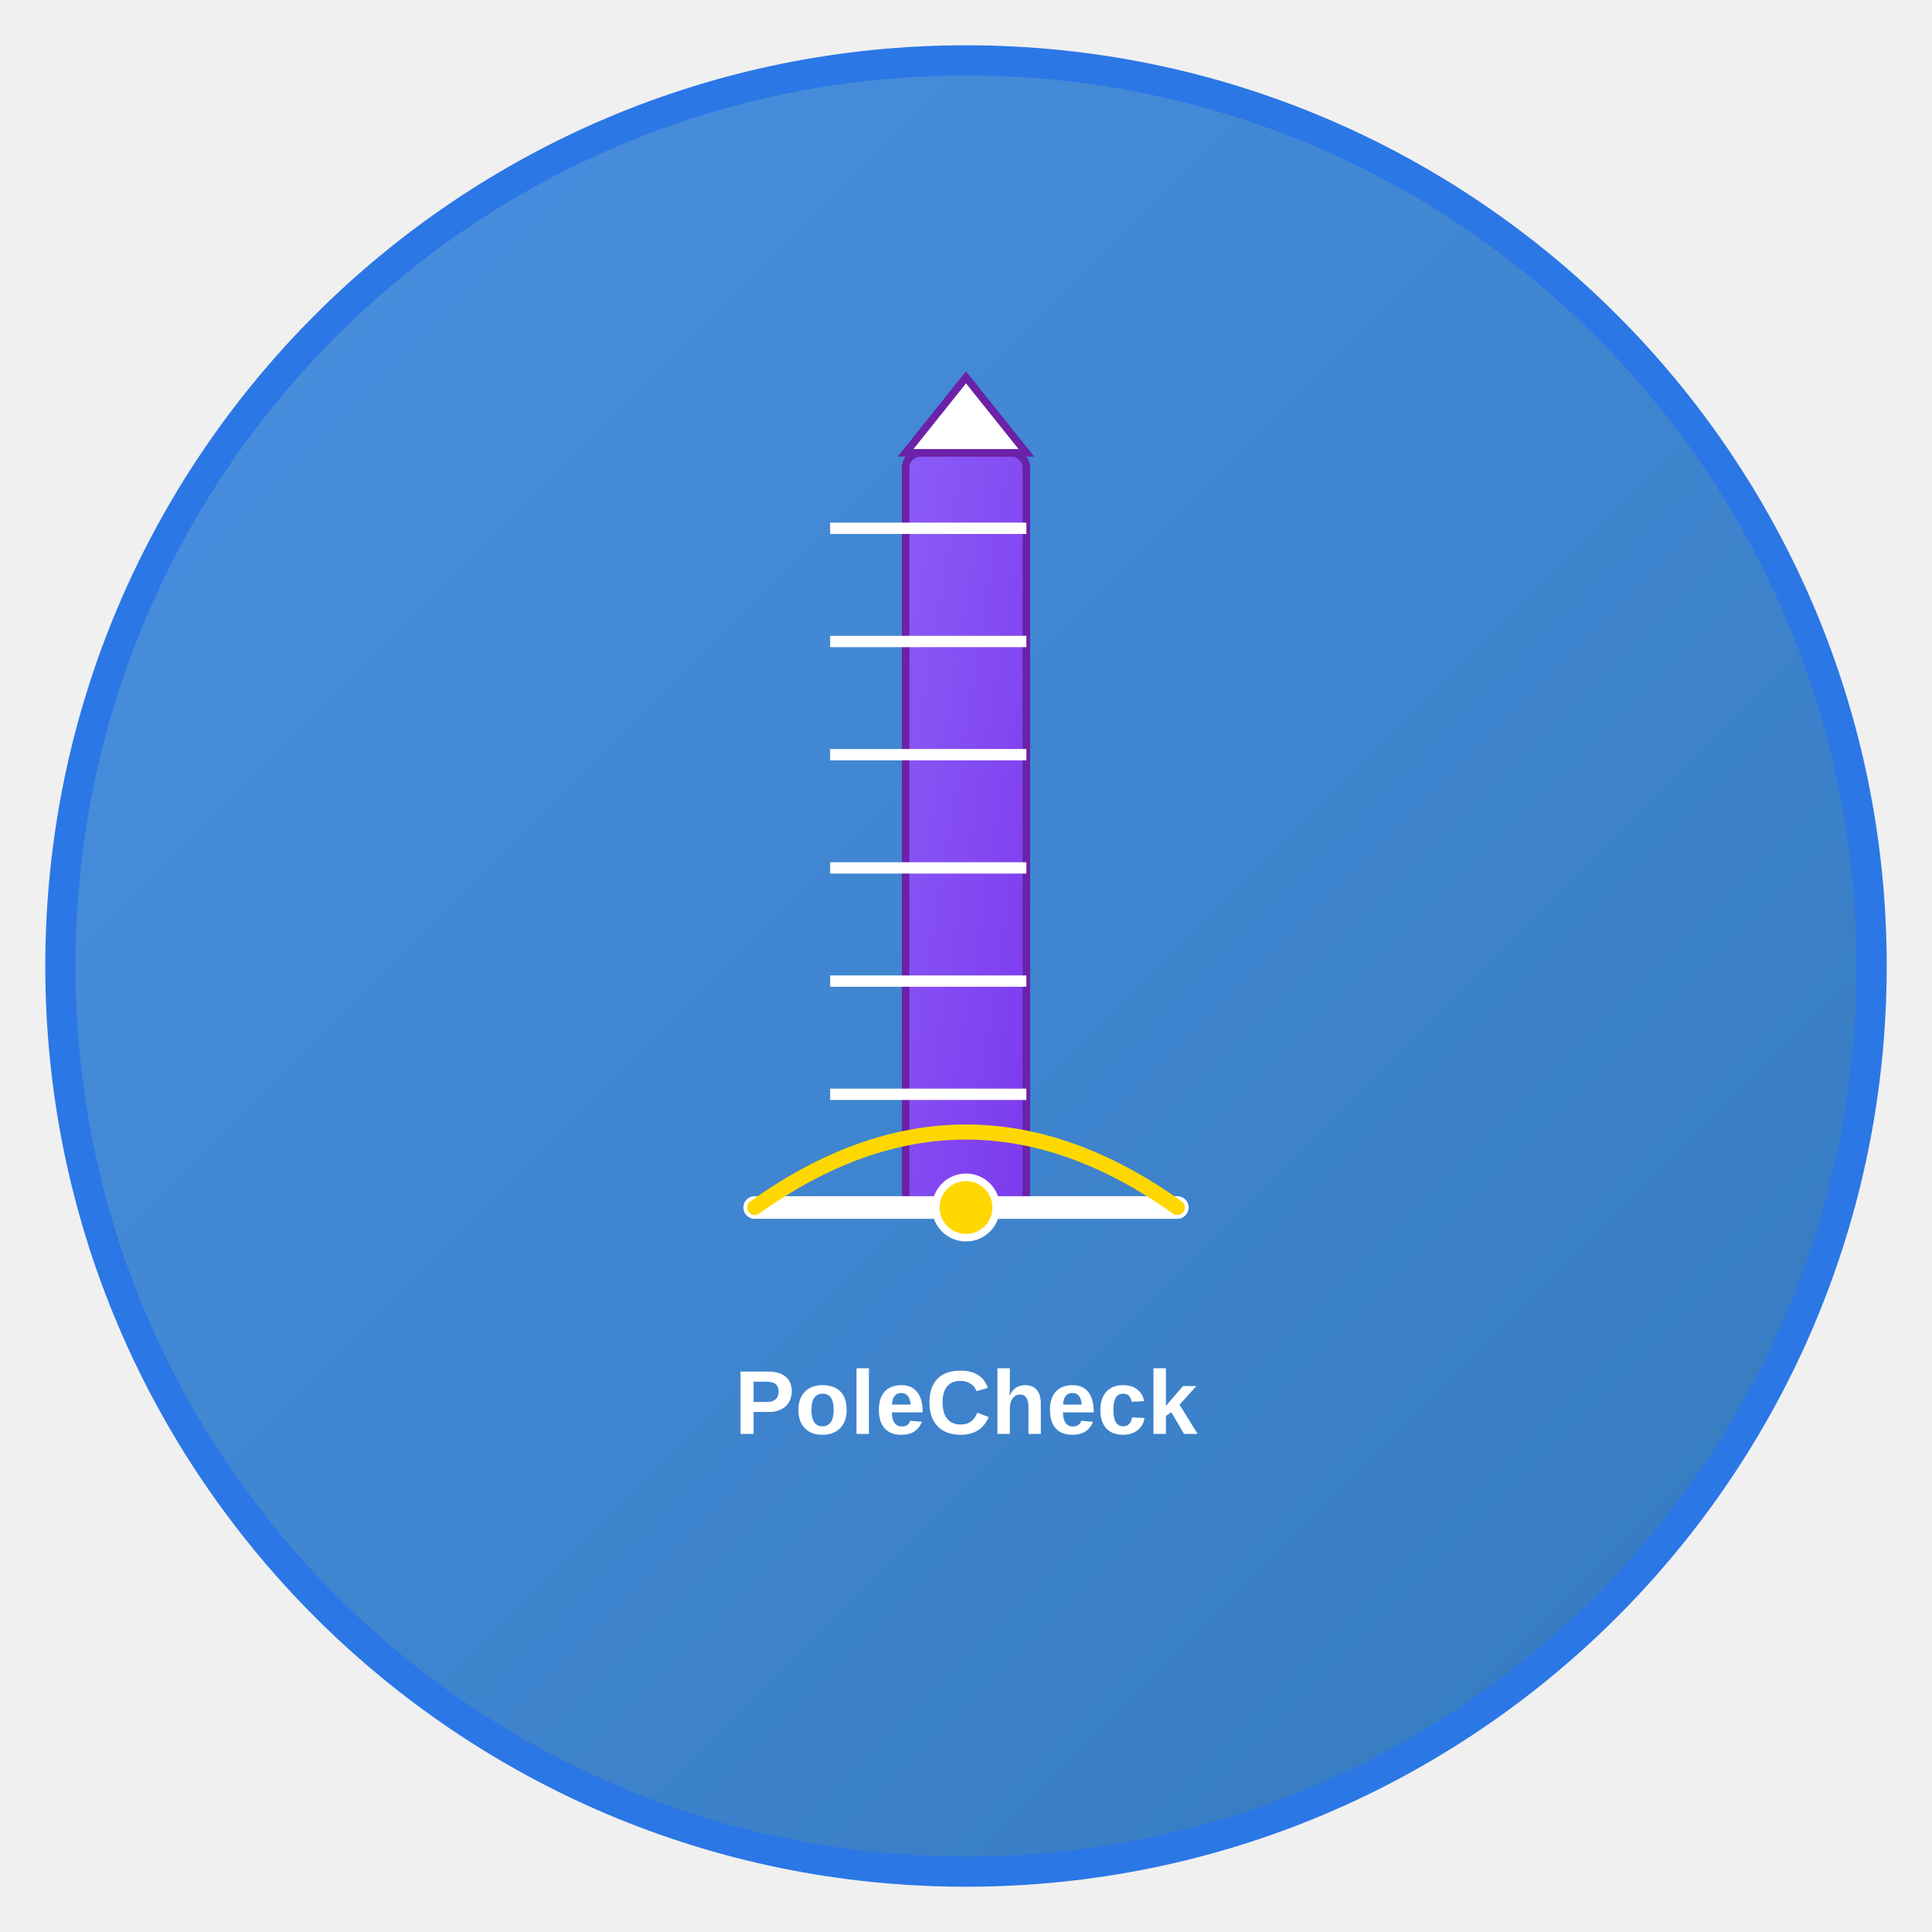
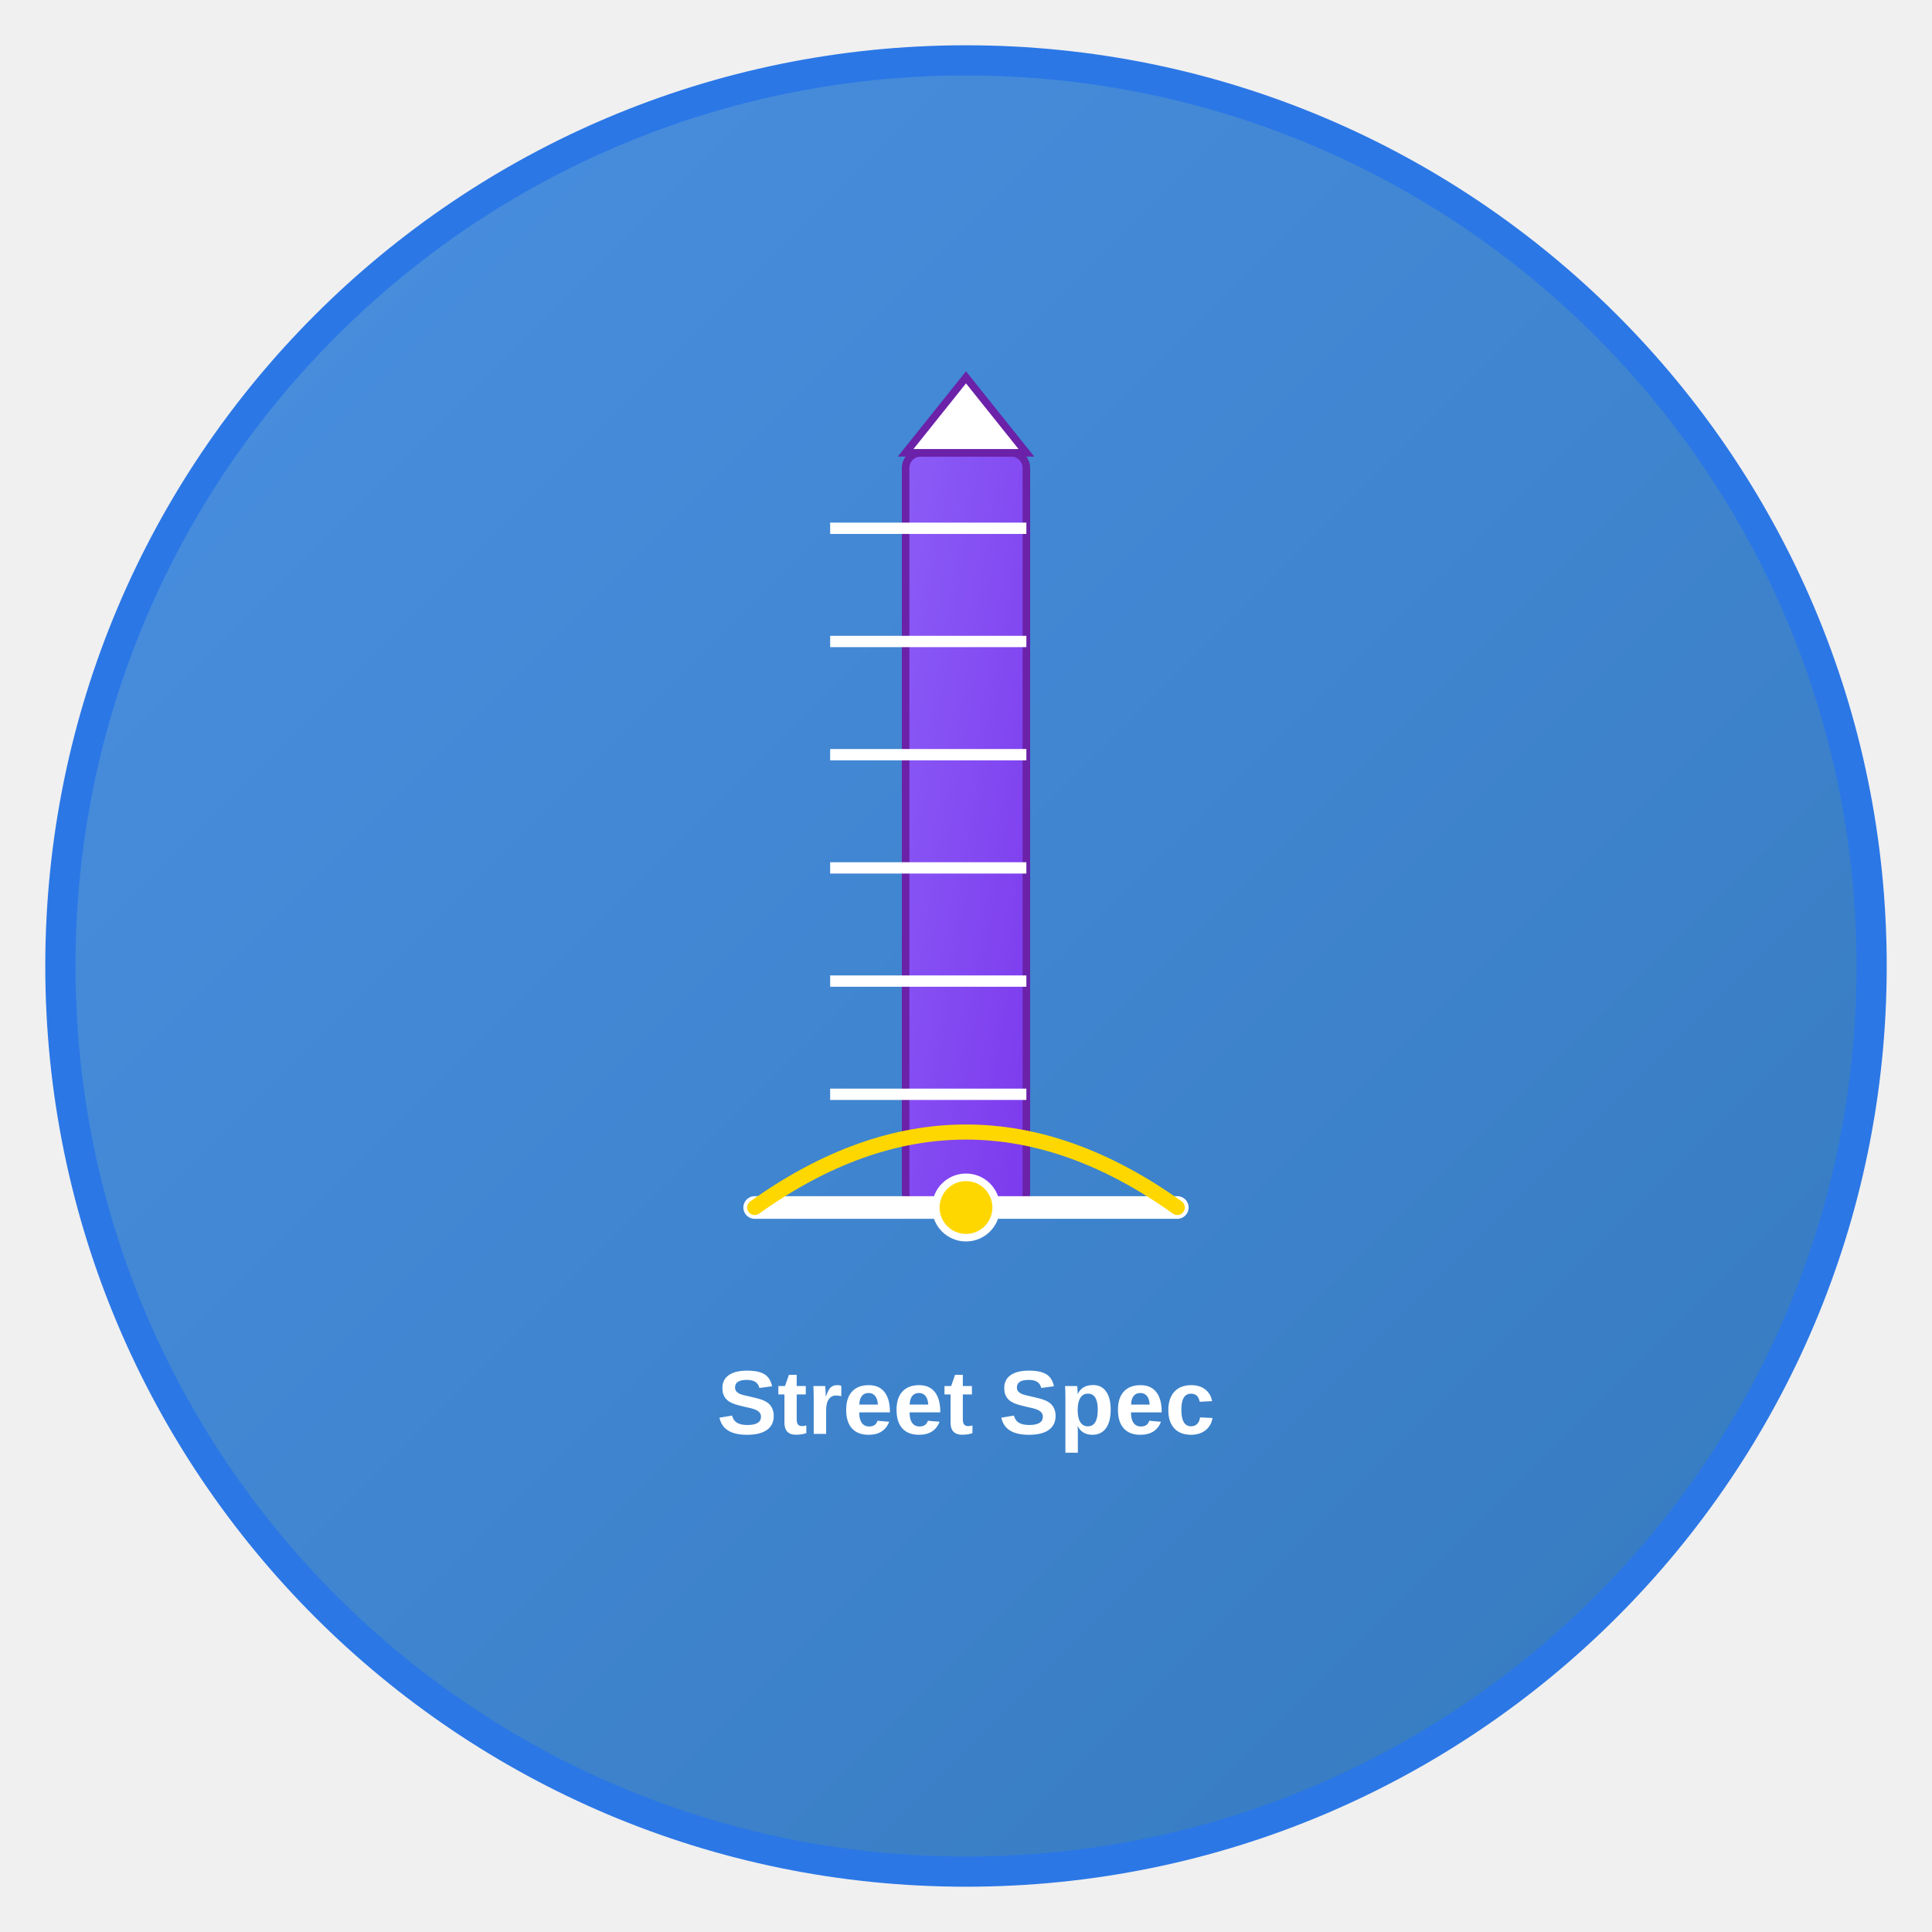
<svg xmlns="http://www.w3.org/2000/svg" viewBox="0 0 512 512" width="512" height="512">
  <defs>
    <linearGradient id="bgGradient" x1="0%" y1="0%" x2="100%" y2="100%">
      <stop offset="0%" style="stop-color:#4A90E2;stop-opacity:1" />
      <stop offset="100%" style="stop-color:#357ABD;stop-opacity:1" />
    </linearGradient>
    <linearGradient id="poleGradient" x1="0%" y1="0%" x2="100%" y2="100%">
      <stop offset="0%" style="stop-color:#8B5CF6;stop-opacity:1" />
      <stop offset="100%" style="stop-color:#7C3AED;stop-opacity:1" />
    </linearGradient>
  </defs>
  <circle cx="256" cy="256" r="240" fill="url(#bgGradient)" stroke="#2B77E6" stroke-width="8" />
  <rect x="240" y="120" width="32" height="200" rx="4" fill="url(#poleGradient)" stroke="#6B21A8" stroke-width="2" />
  <line x1="220" y1="140" x2="272" y2="140" stroke="#FFFFFF" stroke-width="3" />
  <line x1="220" y1="170" x2="272" y2="170" stroke="#FFFFFF" stroke-width="3" />
  <line x1="220" y1="200" x2="272" y2="200" stroke="#FFFFFF" stroke-width="3" />
  <line x1="220" y1="230" x2="272" y2="230" stroke="#FFFFFF" stroke-width="3" />
  <line x1="220" y1="260" x2="272" y2="260" stroke="#FFFFFF" stroke-width="3" />
  <line x1="220" y1="290" x2="272" y2="290" stroke="#FFFFFF" stroke-width="3" />
  <polygon points="256,100 240,120 272,120" fill="#FFFFFF" stroke="#6B21A8" stroke-width="2" />
  <line x1="200" y1="320" x2="312" y2="320" stroke="#FFFFFF" stroke-width="6" stroke-linecap="round" />
  <path d="M 200 320 Q 256 280 312 320" stroke="#FFD700" stroke-width="4" fill="none" stroke-linecap="round" />
  <circle cx="256" cy="320" r="8" fill="#FFD700" stroke="#FFFFFF" stroke-width="2" />
-   <text x="256" y="380" text-anchor="middle" fill="#FFFFFF" font-family="Arial, sans-serif" font-size="24" font-weight="bold">PoleCheck</text>
+   <text x="256" y="380" text-anchor="middle" fill="#FFFFFF" font-family="Arial, sans-serif" font-size="24" font-weight="bold">Street Spec</text>
</svg>
